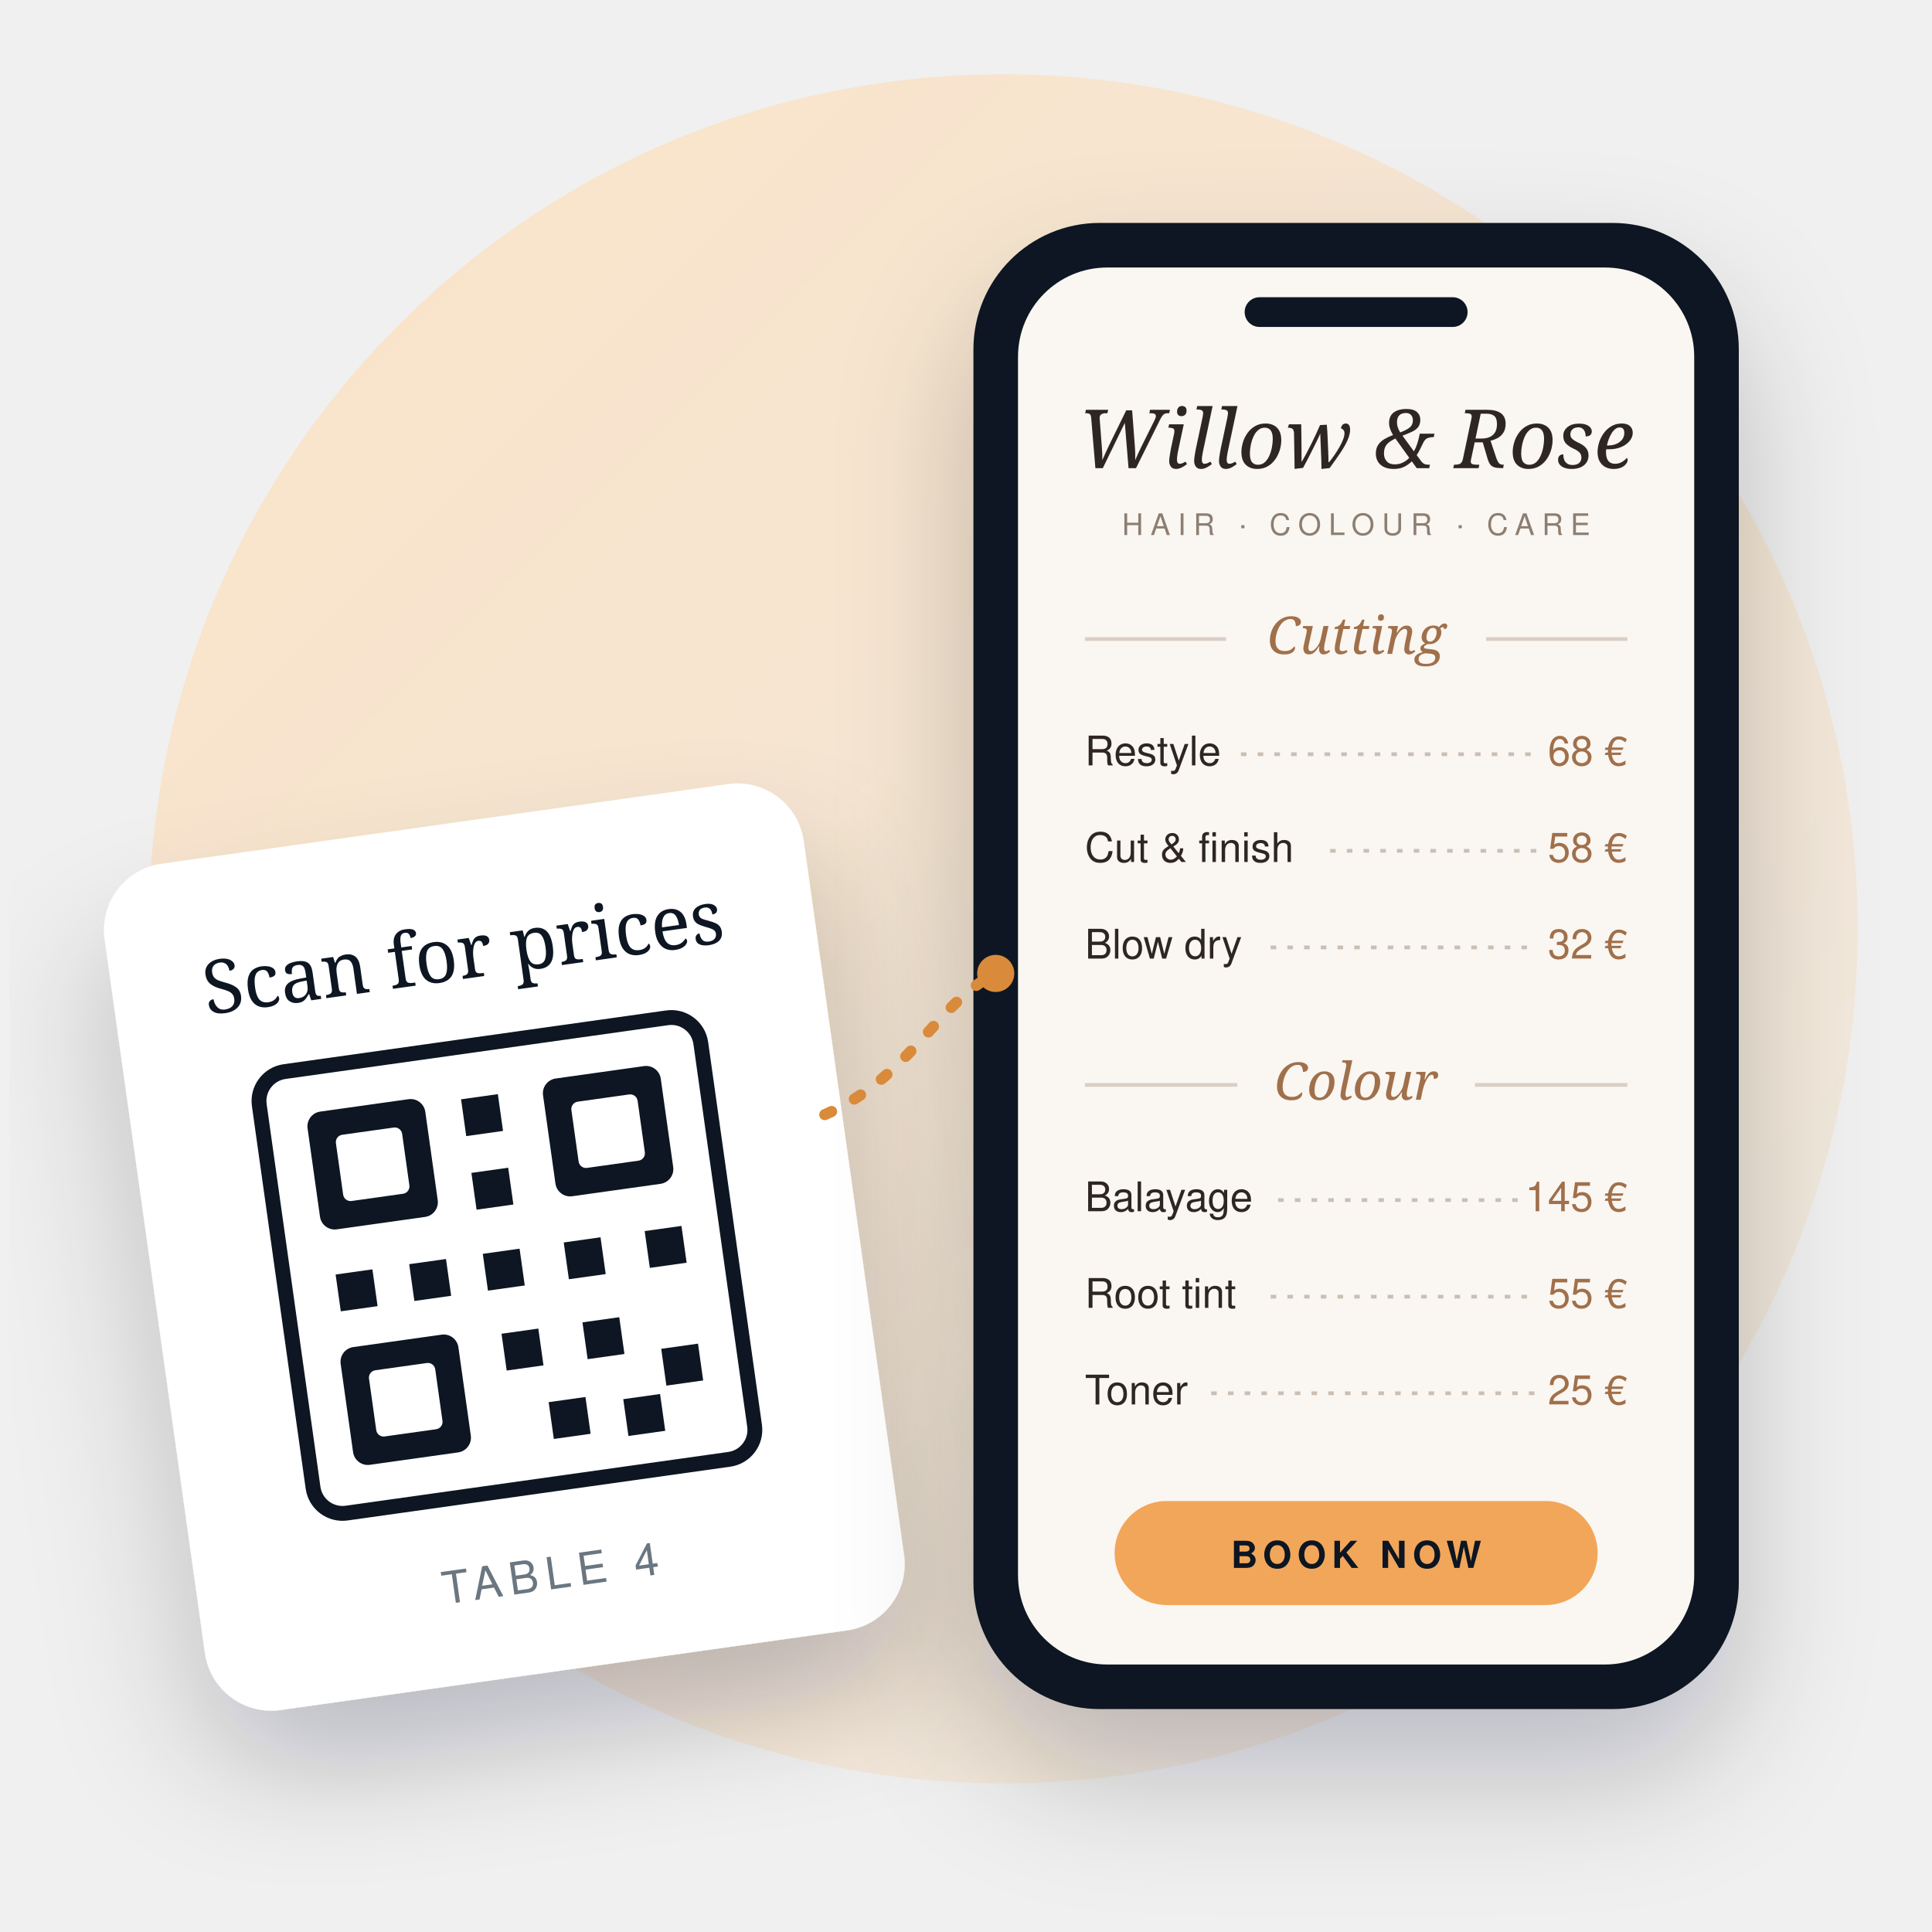
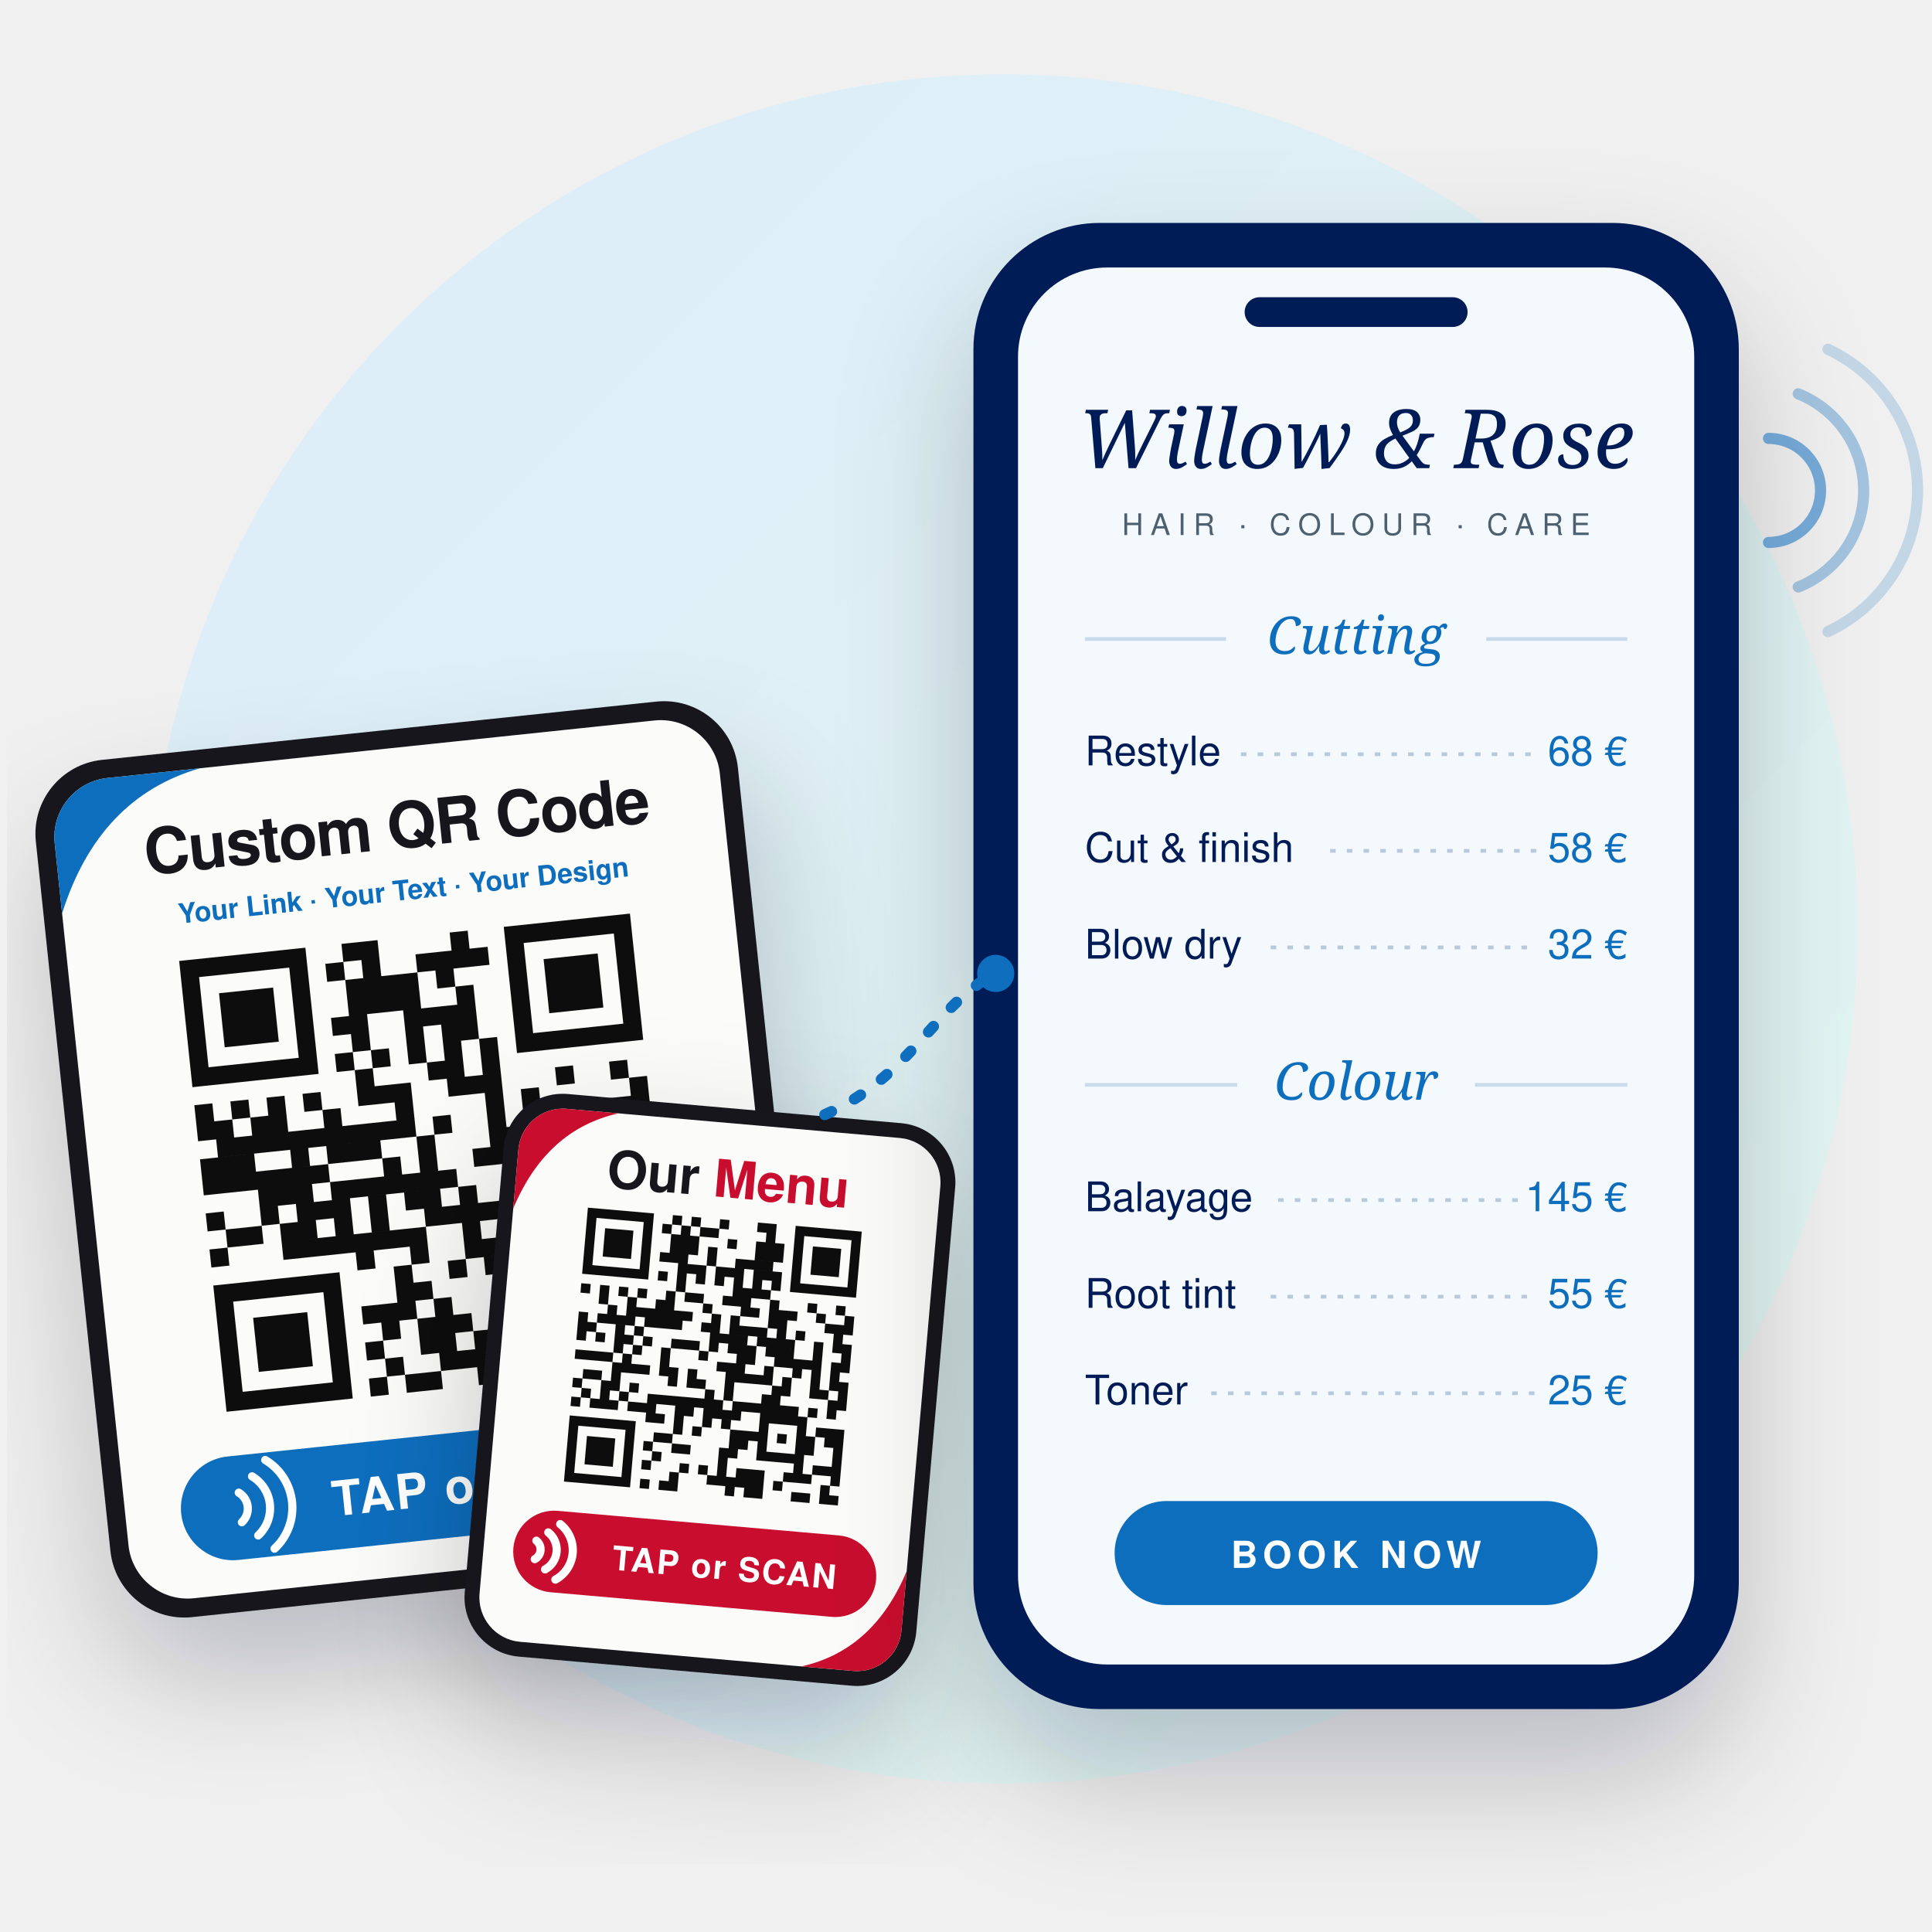
<svg xmlns="http://www.w3.org/2000/svg" viewBox="0 0 520 520" role="img" aria-labelledby="sm-hero-title">
  <defs>
    <linearGradient id="sm-bg" x1="0" y1="0" x2="1" y2="1">
-       <stop offset="0" stop-color="#fbe3c8" />
-       <stop offset="1" stop-color="#efe9e0" />
+       <stop offset="0" stop-color="#dcecf9" />
+       <stop offset="1" stop-color="#e3f7f1" />
    </linearGradient>
    <filter id="sm-shadow" x="-20%" y="-20%" width="140%" height="140%">
      <feDropShadow dx="0" dy="18" stdDeviation="18" flood-color="#0b1620" flood-opacity=".22" />
    </filter>
  </defs>
  <circle cx="270" cy="250" r="230" fill="url(#sm-bg)" />
-   <g filter="url(#sm-shadow)" transform="rotate(-8 140 330)">
-     <rect x="40" y="220" width="190" height="230" rx="18" fill="#fff" />
-     <text x="135" y="262" text-anchor="middle" font-family="Georgia, serif" font-size="20" fill="#0b1620">Scan for prices</text>
-     <g transform="translate(75 280)" fill="#0b1620">
-       <rect width="120" height="120" rx="8" fill="#fff" stroke="#0b1620" stroke-width="4" />
-       <rect x="12" y="12" width="32" height="32" rx="4" />
-       <rect x="76" y="12" width="32" height="32" rx="4" />
-       <rect x="12" y="76" width="32" height="32" rx="4" />
-       <rect x="19" y="19" width="18" height="18" rx="2" fill="#fff" />
-       <rect x="83" y="19" width="18" height="18" rx="2" fill="#fff" />
-       <rect x="19" y="83" width="18" height="18" rx="2" fill="#fff" />
-       <rect x="54" y="14" width="10" height="10" />
-       <rect x="54" y="34" width="10" height="10" />
-       <rect x="54" y="56" width="10" height="10" />
-       <rect x="14" y="56" width="10" height="10" />
-       <rect x="34" y="56" width="10" height="10" />
-       <rect x="76" y="56" width="10" height="10" />
-       <rect x="98" y="56" width="10" height="10" />
-       <rect x="56" y="78" width="10" height="10" />
-       <rect x="78" y="78" width="10" height="10" />
-       <rect x="98" y="88" width="10" height="10" />
-       <rect x="66" y="98" width="10" height="10" />
-       <rect x="86" y="100" width="10" height="10" />
+   <g filter="url(#sm-shadow)" transform="rotate(-6 115 320)">
+     <rect x="20" y="196" width="190" height="232" rx="20" fill="#14171c" />
+     <rect x="25" y="201" width="180" height="222" rx="16" fill="#fbfbfa" />
+     <path d="M25 236 V217 a16 16 0 0 1 16 -16 H66 Q38 206 25 236 Z" fill="#106ebe" />
+     <text x="117" y="228" text-anchor="middle" font-family="Plus Jakarta Sans, Helvetica, Arial, sans-serif" font-weight="800" font-size="17" fill="#14171c" letter-spacing="-0.3">Custom QR Code</text>
+     <text x="117" y="242" text-anchor="middle" font-family="Plus Jakarta Sans, Helvetica, Arial, sans-serif" font-weight="800" font-size="7.4" fill="#106ebe">Your Link · Your Text · Your Design</text>
+     <g transform="translate(55 252) scale(4.88)">
+       <path fill="#111" d="M0 0h7v1h-7zM9 0h2v1h-2zM15 0h1v1h-1zM18 0h7v1h-7zM0 1h1v1h-1zM6 1h1v1h-1zM8 1h1v1h-1zM10 1h1v1h-1zM13 1h4v1h-4zM18 1h1v1h-1zM24 1h1v1h-1zM0 2h1v1h-1zM2 2h3v1h-3zM6 2h1v1h-1zM9 2h4v1h-4zM14 2h1v1h-1zM18 2h1v1h-1zM20 2h3v1h-3zM24 2h1v1h-1zM0 3h1v1h-1zM2 3h3v1h-3zM6 3h1v1h-1zM9 3h4v1h-4zM15 3h1v1h-1zM18 3h1v1h-1zM20 3h3v1h-3zM24 3h1v1h-1zM0 4h1v1h-1zM2 4h3v1h-3zM6 4h1v1h-1zM8 4h2v1h-2zM12 4h4v1h-4zM18 4h1v1h-1zM20 4h3v1h-3zM24 4h1v1h-1zM0 5h1v1h-1zM6 5h1v1h-1zM9 5h1v1h-1zM12 5h1v1h-1zM14 5h2v1h-2zM18 5h1v1h-1zM24 5h1v1h-1zM0 6h7v1h-7zM8 6h1v1h-1zM10 6h1v1h-1zM12 6h1v1h-1zM14 6h1v1h-1zM16 6h1v1h-1zM18 6h7v1h-7zM9 7h1v1h-1zM13 7h2v1h-2zM16 7h1v1h-1zM0 8h1v1h-1zM2 8h1v1h-1zM4 8h1v1h-1zM6 8h1v1h-1zM9 8h3v1h-3zM14 8h3v1h-3zM20 8h1v1h-1zM23 8h1v1h-1zM0 9h2v1h-2zM3 9h2v1h-2zM7 9h1v1h-1zM11 9h1v1h-1zM16 9h1v1h-1zM18 9h1v1h-1zM24 9h1v1h-1zM1 10h11v1h-11zM13 10h1v1h-1zM16 10h1v1h-1zM18 10h3v1h-3zM22 10h3v1h-3zM0 11h3v1h-3zM5 11h1v1h-1zM7 11h3v1h-3zM12 11h1v1h-1zM16 11h4v1h-4zM23 11h1v1h-1zM0 12h7v1h-7zM10 12h1v1h-1zM12 12h1v1h-1zM15 12h5v1h-5zM21 12h1v1h-1zM23 12h2v1h-2zM3 13h3v1h-3zM7 13h7v1h-7zM17 13h2v1h-2zM21 13h1v1h-1zM24 13h1v1h-1zM0 14h1v1h-1zM3 14h1v1h-1zM5 14h3v1h-3zM9 14h1v1h-1zM11 14h2v1h-2zM14 14h1v1h-1zM18 14h2v1h-2zM22 14h3v1h-3zM1 15h2v1h-2zM4 15h2v1h-2zM7 15h1v1h-1zM9 15h1v1h-1zM12 15h5v1h-5zM20 15h1v1h-1zM23 15h1v1h-1zM0 16h1v1h-1zM4 16h8v1h-8zM14 16h1v1h-1zM16 16h6v1h-6zM8 17h1v1h-1zM11 17h1v1h-1zM14 17h3v1h-3zM20 17h2v1h-2zM23 17h2v1h-2zM0 18h7v1h-7zM10 18h1v1h-1zM13 18h1v1h-1zM15 18h2v1h-2zM18 18h1v1h-1zM20 18h2v1h-2zM23 18h2v1h-2zM0 19h1v1h-1zM6 19h1v1h-1zM10 19h2v1h-2zM16 19h1v1h-1zM20 19h2v1h-2zM24 19h1v1h-1zM0 20h1v1h-1zM2 20h3v1h-3zM6 20h1v1h-1zM8 20h3v1h-3zM12 20h1v1h-1zM16 20h6v1h-6zM24 20h1v1h-1zM0 21h1v1h-1zM2 21h3v1h-3zM6 21h1v1h-1zM9 21h1v1h-1zM11 21h3v1h-3zM15 21h1v1h-1zM19 21h4v1h-4zM0 22h1v1h-1zM2 22h3v1h-3zM6 22h1v1h-1zM8 22h1v1h-1zM11 22h2v1h-2zM14 22h2v1h-2zM20 22h1v1h-1zM24 22h1v1h-1zM0 23h1v1h-1zM6 23h1v1h-1zM9 23h1v1h-1zM12 23h6v1h-6zM20 23h2v1h-2zM23 23h1v1h-1zM0 24h7v1h-7zM8 24h1v1h-1zM10 24h2v1h-2zM14 24h3v1h-3zM19 24h1v1h-1zM23 24h2v1h-2z" />
    </g>
-     <text x="135" y="428" text-anchor="middle" font-family="Helvetica, Arial, sans-serif" font-size="12" letter-spacing="2" fill="#6b7781">TABLE 4</text>
+     <rect x="40" y="386" width="152" height="28" rx="14" fill="#106ebe" />
+     <g fill="none" stroke="#fff" stroke-width="2.2" stroke-linecap="round">
+       <path d="M56 396 a5 5 0 0 1 0 8" />
+       <path d="M60 392 a10 10 0 0 1 0 16" />
+       <path d="M64 388 a15 15 0 0 1 0 24" />
+     </g>
+     <text x="124" y="405" text-anchor="middle" font-family="Plus Jakarta Sans, Helvetica, Arial, sans-serif" font-weight="800" font-size="13" fill="#fff" letter-spacing="0.5">TAP or SCAN</text>
+   </g>
+   <g filter="url(#sm-shadow)" transform="rotate(5 190 375)">
+     <rect x="130" y="298" width="122" height="152" rx="16" fill="#14171c" />
+     <rect x="134" y="302" width="114" height="144" rx="12" fill="#fbfbfa" />
+     <path d="M134 330 V314 a12 12 0 0 1 12 -12 H160 Q141 308 134 330 Z" fill="#c8102e" />
+     <path d="M248 418 V434 a12 12 0 0 1 -12 12 H222 Q241 440 248 418 Z" fill="#c8102e" />
+     <text x="191" y="322" text-anchor="middle" font-family="Plus Jakarta Sans, Helvetica, Arial, sans-serif" font-weight="800" font-size="14" fill="#14171c">Our <tspan fill="#c8102e">Menu</tspan>
+     </text>
+     <g transform="translate(154 328) scale(2.5517)">
+       <path fill="#111" d="M0 0h7v1h-7zM9 0h1v1h-1zM11 0h1v1h-1zM14 0h1v1h-1zM18 0h2v1h-2zM22 0h7v1h-7zM0 1h1v1h-1zM6 1h1v1h-1zM8 1h1v1h-1zM10 1h1v1h-1zM12 1h2v1h-2zM19 1h1v1h-1zM22 1h1v1h-1zM28 1h1v1h-1zM0 2h1v1h-1zM2 2h3v1h-3zM6 2h1v1h-1zM9 2h3v1h-3zM15 2h1v1h-1zM18 2h3v1h-3zM22 2h1v1h-1zM24 2h3v1h-3zM28 2h1v1h-1zM0 3h1v1h-1zM2 3h3v1h-3zM6 3h1v1h-1zM9 3h3v1h-3zM13 3h1v1h-1zM18 3h3v1h-3zM22 3h1v1h-1zM24 3h3v1h-3zM28 3h1v1h-1zM0 4h1v1h-1zM2 4h3v1h-3zM6 4h1v1h-1zM8 4h3v1h-3zM13 4h1v1h-1zM16 4h4v1h-4zM22 4h1v1h-1zM24 4h3v1h-3zM28 4h1v1h-1zM0 5h1v1h-1zM6 5h1v1h-1zM10 5h3v1h-3zM14 5h3v1h-3zM18 5h3v1h-3zM22 5h1v1h-1zM28 5h1v1h-1zM0 6h7v1h-7zM8 6h1v1h-1zM10 6h1v1h-1zM12 6h1v1h-1zM14 6h1v1h-1zM16 6h1v1h-1zM18 6h1v1h-1zM20 6h1v1h-1zM22 6h7v1h-7zM10 7h1v1h-1zM16 7h4v1h-4zM0 8h1v1h-1zM2 8h1v1h-1zM4 8h1v1h-1zM6 8h1v1h-1zM9 8h1v1h-1zM11 8h2v1h-2zM15 8h3v1h-3zM20 8h1v1h-1zM24 8h1v1h-1zM27 8h1v1h-1zM2 9h1v1h-1zM5 9h1v1h-1zM8 9h2v1h-2zM13 9h1v1h-1zM17 9h2v1h-2zM20 9h3v1h-3zM25 9h1v1h-1zM28 9h1v1h-1zM3 10h1v1h-1zM5 10h7v1h-7zM14 10h1v1h-1zM16 10h1v1h-1zM20 10h2v1h-2zM26 10h3v1h-3zM0 11h1v1h-1zM2 11h4v1h-4zM7 11h4v1h-4zM13 11h2v1h-2zM16 11h4v1h-4zM21 11h1v1h-1zM23 11h1v1h-1zM27 11h1v1h-1zM0 12h2v1h-2zM4 12h1v1h-1zM6 12h1v1h-1zM14 12h4v1h-4zM19 12h4v1h-4zM25 12h1v1h-1zM27 12h2v1h-2zM0 13h1v1h-1zM2 13h1v1h-1zM4 13h2v1h-2zM7 13h1v1h-1zM10 13h3v1h-3zM14 13h1v1h-1zM16 13h3v1h-3zM20 13h3v1h-3zM25 13h1v1h-1zM28 13h1v1h-1zM4 14h1v1h-1zM6 14h1v1h-1zM9 14h1v1h-1zM13 14h1v1h-1zM17 14h2v1h-2zM21 14h5v1h-5zM27 14h2v1h-2zM0 15h4v1h-4zM5 15h1v1h-1zM9 15h1v1h-1zM15 15h3v1h-3zM20 15h1v1h-1zM23 15h1v1h-1zM25 15h1v1h-1zM27 15h1v1h-1zM4 16h4v1h-4zM9 16h2v1h-2zM12 16h1v1h-1zM16 16h5v1h-5zM22 16h1v1h-1zM25 16h1v1h-1zM27 16h2v1h-2zM1 17h2v1h-2zM4 17h1v1h-1zM10 17h1v1h-1zM12 17h2v1h-2zM16 17h1v1h-1zM21 17h2v1h-2zM25 17h2v1h-2zM28 17h1v1h-1zM0 18h1v1h-1zM3 18h2v1h-2zM6 18h1v1h-1zM14 18h1v1h-1zM16 18h1v1h-1zM20 18h2v1h-2zM27 18h2v1h-2zM1 19h1v1h-1zM3 19h1v1h-1zM5 19h1v1h-1zM8 19h8v1h-8zM17 19h7v1h-7zM25 19h1v1h-1zM27 19h1v1h-1zM0 20h1v1h-1zM2 20h3v1h-3zM6 20h3v1h-3zM11 20h2v1h-2zM14 20h4v1h-4zM20 20h5v1h-5zM8 21h2v1h-2zM11 21h1v1h-1zM14 21h1v1h-1zM16 21h1v1h-1zM20 21h1v1h-1zM24 21h1v1h-1zM26 21h3v1h-3zM0 22h7v1h-7zM11 22h1v1h-1zM13 22h1v1h-1zM17 22h4v1h-4zM22 22h1v1h-1zM24 22h2v1h-2zM27 22h2v1h-2zM0 23h1v1h-1zM6 23h1v1h-1zM9 23h2v1h-2zM17 23h2v1h-2zM20 23h1v1h-1zM24 23h2v1h-2zM28 23h1v1h-1zM0 24h1v1h-1zM2 24h3v1h-3zM6 24h1v1h-1zM8 24h1v1h-1zM11 24h2v1h-2zM16 24h2v1h-2zM20 24h5v1h-5zM28 24h1v1h-1zM0 25h1v1h-1zM2 25h3v1h-3zM6 25h1v1h-1zM9 25h1v1h-1zM16 25h1v1h-1zM24 25h1v1h-1zM26 25h3v1h-3zM0 26h1v1h-1zM2 26h3v1h-3zM6 26h1v1h-1zM8 26h1v1h-1zM12 26h1v1h-1zM14 26h1v1h-1zM16 26h1v1h-1zM18 26h3v1h-3zM23 26h3v1h-3zM28 26h1v1h-1zM0 27h1v1h-1zM6 27h1v1h-1zM11 27h1v1h-1zM15 27h6v1h-6zM22 27h1v1h-1zM27 27h1v1h-1zM0 28h7v1h-7zM8 28h1v1h-1zM10 28h2v1h-2zM17 28h1v1h-1zM19 28h2v1h-2zM24 28h2v1h-2zM27 28h2v1h-2z" />
+     </g>
+     <rect x="142" y="410" width="98" height="22" rx="11" fill="#c8102e" />
+     <g fill="none" stroke="#fff" stroke-width="2.2" stroke-linecap="round">
+       <path d="M148 418.5 a3 3 0 0 1 0 5" />
+       <path d="M151 416 a6 6 0 0 1 0 10" />
+       <path d="M154 413.5 a9 9 0 0 1 0 15" />
+     </g>
+     <text x="199" y="424.5" text-anchor="middle" font-family="Plus Jakarta Sans, Helvetica, Arial, sans-serif" font-weight="800" font-size="9" fill="#fff" letter-spacing="0.4">TAP or SCAN</text>
  </g>
  <g filter="url(#sm-shadow)">
-     <rect x="262" y="60" width="206" height="400" rx="34" fill="#0b1620" />
-     <rect x="274" y="72" width="182" height="376" rx="24" fill="#faf6f1" />
-     <rect x="335" y="80" width="60" height="8" rx="4" fill="#0b1620" />
-     <text x="365" y="126" text-anchor="middle" font-family="Georgia, serif" font-style="italic" font-size="22" fill="#2e2621">Willow &amp; Rose</text>
-     <text x="365" y="144" text-anchor="middle" font-family="Helvetica, Arial, sans-serif" font-size="8" letter-spacing="2" fill="#8c7e72">HAIR · COLOUR · CARE</text>
-     <line x1="292" y1="172" x2="330" y2="172" stroke="#d9cfc4" />
-     <line x1="400" y1="172" x2="438" y2="172" stroke="#d9cfc4" />
-     <text x="365" y="176" text-anchor="middle" font-family="Georgia, serif" font-style="italic" font-size="14" fill="#a0704c">Cutting</text>
-     <g font-family="Helvetica, Arial, sans-serif" font-size="11" fill="#2e2621">
+     <rect x="262" y="60" width="206" height="400" rx="34" fill="#031a57" />
+     <rect x="274" y="72" width="182" height="376" rx="24" fill="#f4f9fd" />
+     <rect x="335" y="80" width="60" height="8" rx="4" fill="#031a57" />
+     <text x="365" y="126" text-anchor="middle" font-family="Georgia, serif" font-style="italic" font-size="22" fill="#031a57">Willow &amp; Rose</text>
+     <text x="365" y="144" text-anchor="middle" font-family="Helvetica, Arial, sans-serif" font-size="8" letter-spacing="2" fill="#4d6070">HAIR · COLOUR · CARE</text>
+     <line x1="292" y1="172" x2="330" y2="172" stroke="#c9daea" />
+     <line x1="400" y1="172" x2="438" y2="172" stroke="#c9daea" />
+     <text x="365" y="176" text-anchor="middle" font-family="Georgia, serif" font-style="italic" font-size="14" fill="#106ebe">Cutting</text>
+     <g font-family="Helvetica, Arial, sans-serif" font-size="11" fill="#031a57">
      <text x="292" y="206">Restyle</text>
-       <text x="438" y="206" text-anchor="end" fill="#a0704c">68 €</text>
-       <line x1="334" y1="203" x2="414" y2="203" stroke="#cbbfb3" stroke-dasharray="1.5 3" />
+       <text x="438" y="206" text-anchor="end" fill="#106ebe">68 €</text>
+       <line x1="334" y1="203" x2="414" y2="203" stroke="#b7c9da" stroke-dasharray="1.5 3" />
      <text x="292" y="232">Cut &amp; finish</text>
-       <text x="438" y="232" text-anchor="end" fill="#a0704c">58 €</text>
-       <line x1="358" y1="229" x2="414" y2="229" stroke="#cbbfb3" stroke-dasharray="1.5 3" />
+       <text x="438" y="232" text-anchor="end" fill="#106ebe">58 €</text>
+       <line x1="358" y1="229" x2="414" y2="229" stroke="#b7c9da" stroke-dasharray="1.5 3" />
      <text x="292" y="258">Blow dry</text>
-       <text x="438" y="258" text-anchor="end" fill="#a0704c">32 €</text>
-       <line x1="342" y1="255" x2="414" y2="255" stroke="#cbbfb3" stroke-dasharray="1.5 3" />
+       <text x="438" y="258" text-anchor="end" fill="#106ebe">32 €</text>
+       <line x1="342" y1="255" x2="414" y2="255" stroke="#b7c9da" stroke-dasharray="1.5 3" />
    </g>
-     <line x1="292" y1="292" x2="333" y2="292" stroke="#d9cfc4" />
-     <line x1="397" y1="292" x2="438" y2="292" stroke="#d9cfc4" />
-     <text x="365" y="296" text-anchor="middle" font-family="Georgia, serif" font-style="italic" font-size="14" fill="#a0704c">Colour</text>
-     <g font-family="Helvetica, Arial, sans-serif" font-size="11" fill="#2e2621">
+     <line x1="292" y1="292" x2="333" y2="292" stroke="#c9daea" />
+     <line x1="397" y1="292" x2="438" y2="292" stroke="#c9daea" />
+     <text x="365" y="296" text-anchor="middle" font-family="Georgia, serif" font-style="italic" font-size="14" fill="#106ebe">Colour</text>
+     <g font-family="Helvetica, Arial, sans-serif" font-size="11" fill="#031a57">
      <text x="292" y="326">Balayage</text>
-       <text x="438" y="326" text-anchor="end" fill="#a0704c">145 €</text>
-       <line x1="344" y1="323" x2="410" y2="323" stroke="#cbbfb3" stroke-dasharray="1.5 3" />
+       <text x="438" y="326" text-anchor="end" fill="#106ebe">145 €</text>
+       <line x1="344" y1="323" x2="410" y2="323" stroke="#b7c9da" stroke-dasharray="1.5 3" />
      <text x="292" y="352">Root tint</text>
-       <text x="438" y="352" text-anchor="end" fill="#a0704c">55 €</text>
-       <line x1="342" y1="349" x2="414" y2="349" stroke="#cbbfb3" stroke-dasharray="1.5 3" />
+       <text x="438" y="352" text-anchor="end" fill="#106ebe">55 €</text>
+       <line x1="342" y1="349" x2="414" y2="349" stroke="#b7c9da" stroke-dasharray="1.5 3" />
      <text x="292" y="378">Toner</text>
-       <text x="438" y="378" text-anchor="end" fill="#a0704c">25 €</text>
-       <line x1="326" y1="375" x2="414" y2="375" stroke="#cbbfb3" stroke-dasharray="1.5 3" />
+       <text x="438" y="378" text-anchor="end" fill="#106ebe">25 €</text>
+       <line x1="326" y1="375" x2="414" y2="375" stroke="#b7c9da" stroke-dasharray="1.5 3" />
    </g>
-     <rect x="300" y="404" width="130" height="28" rx="14" fill="#f2a65a" />
-     <text x="365" y="422" text-anchor="middle" font-family="Helvetica, Arial, sans-serif" font-size="10" font-weight="700" letter-spacing="1.5" fill="#0b1620">BOOK NOW</text>
+     <rect x="300" y="404" width="130" height="28" rx="14" fill="#106ebe" />
+     <text x="365" y="422" text-anchor="middle" font-family="Helvetica, Arial, sans-serif" font-size="10" font-weight="700" letter-spacing="1.5" fill="#fff">BOOK NOW</text>
  </g>
-   <path d="M222 300 C 245 290, 252 270, 268 262" fill="none" stroke="#d98a3a" stroke-width="3" stroke-dasharray="2 7" stroke-linecap="round" />
-   <circle cx="268" cy="262" r="5" fill="#d98a3a" />
+   <g fill="none" stroke="#106ebe" stroke-linecap="round" stroke-width="3">
+     <path d="M476 118 a14 14 0 0 1 0 28" opacity=".55" />
+     <path d="M484 106 a28 28 0 0 1 0 52" opacity=".35" />
+     <path d="M492 94 a42 42 0 0 1 0 76" opacity=".2" />
+   </g>
+   <path d="M222 300 C 245 290, 252 270, 268 262" fill="none" stroke="#106ebe" stroke-width="3" stroke-dasharray="2 7" stroke-linecap="round" />
+   <circle cx="268" cy="262" r="5" fill="#106ebe" />
</svg>
